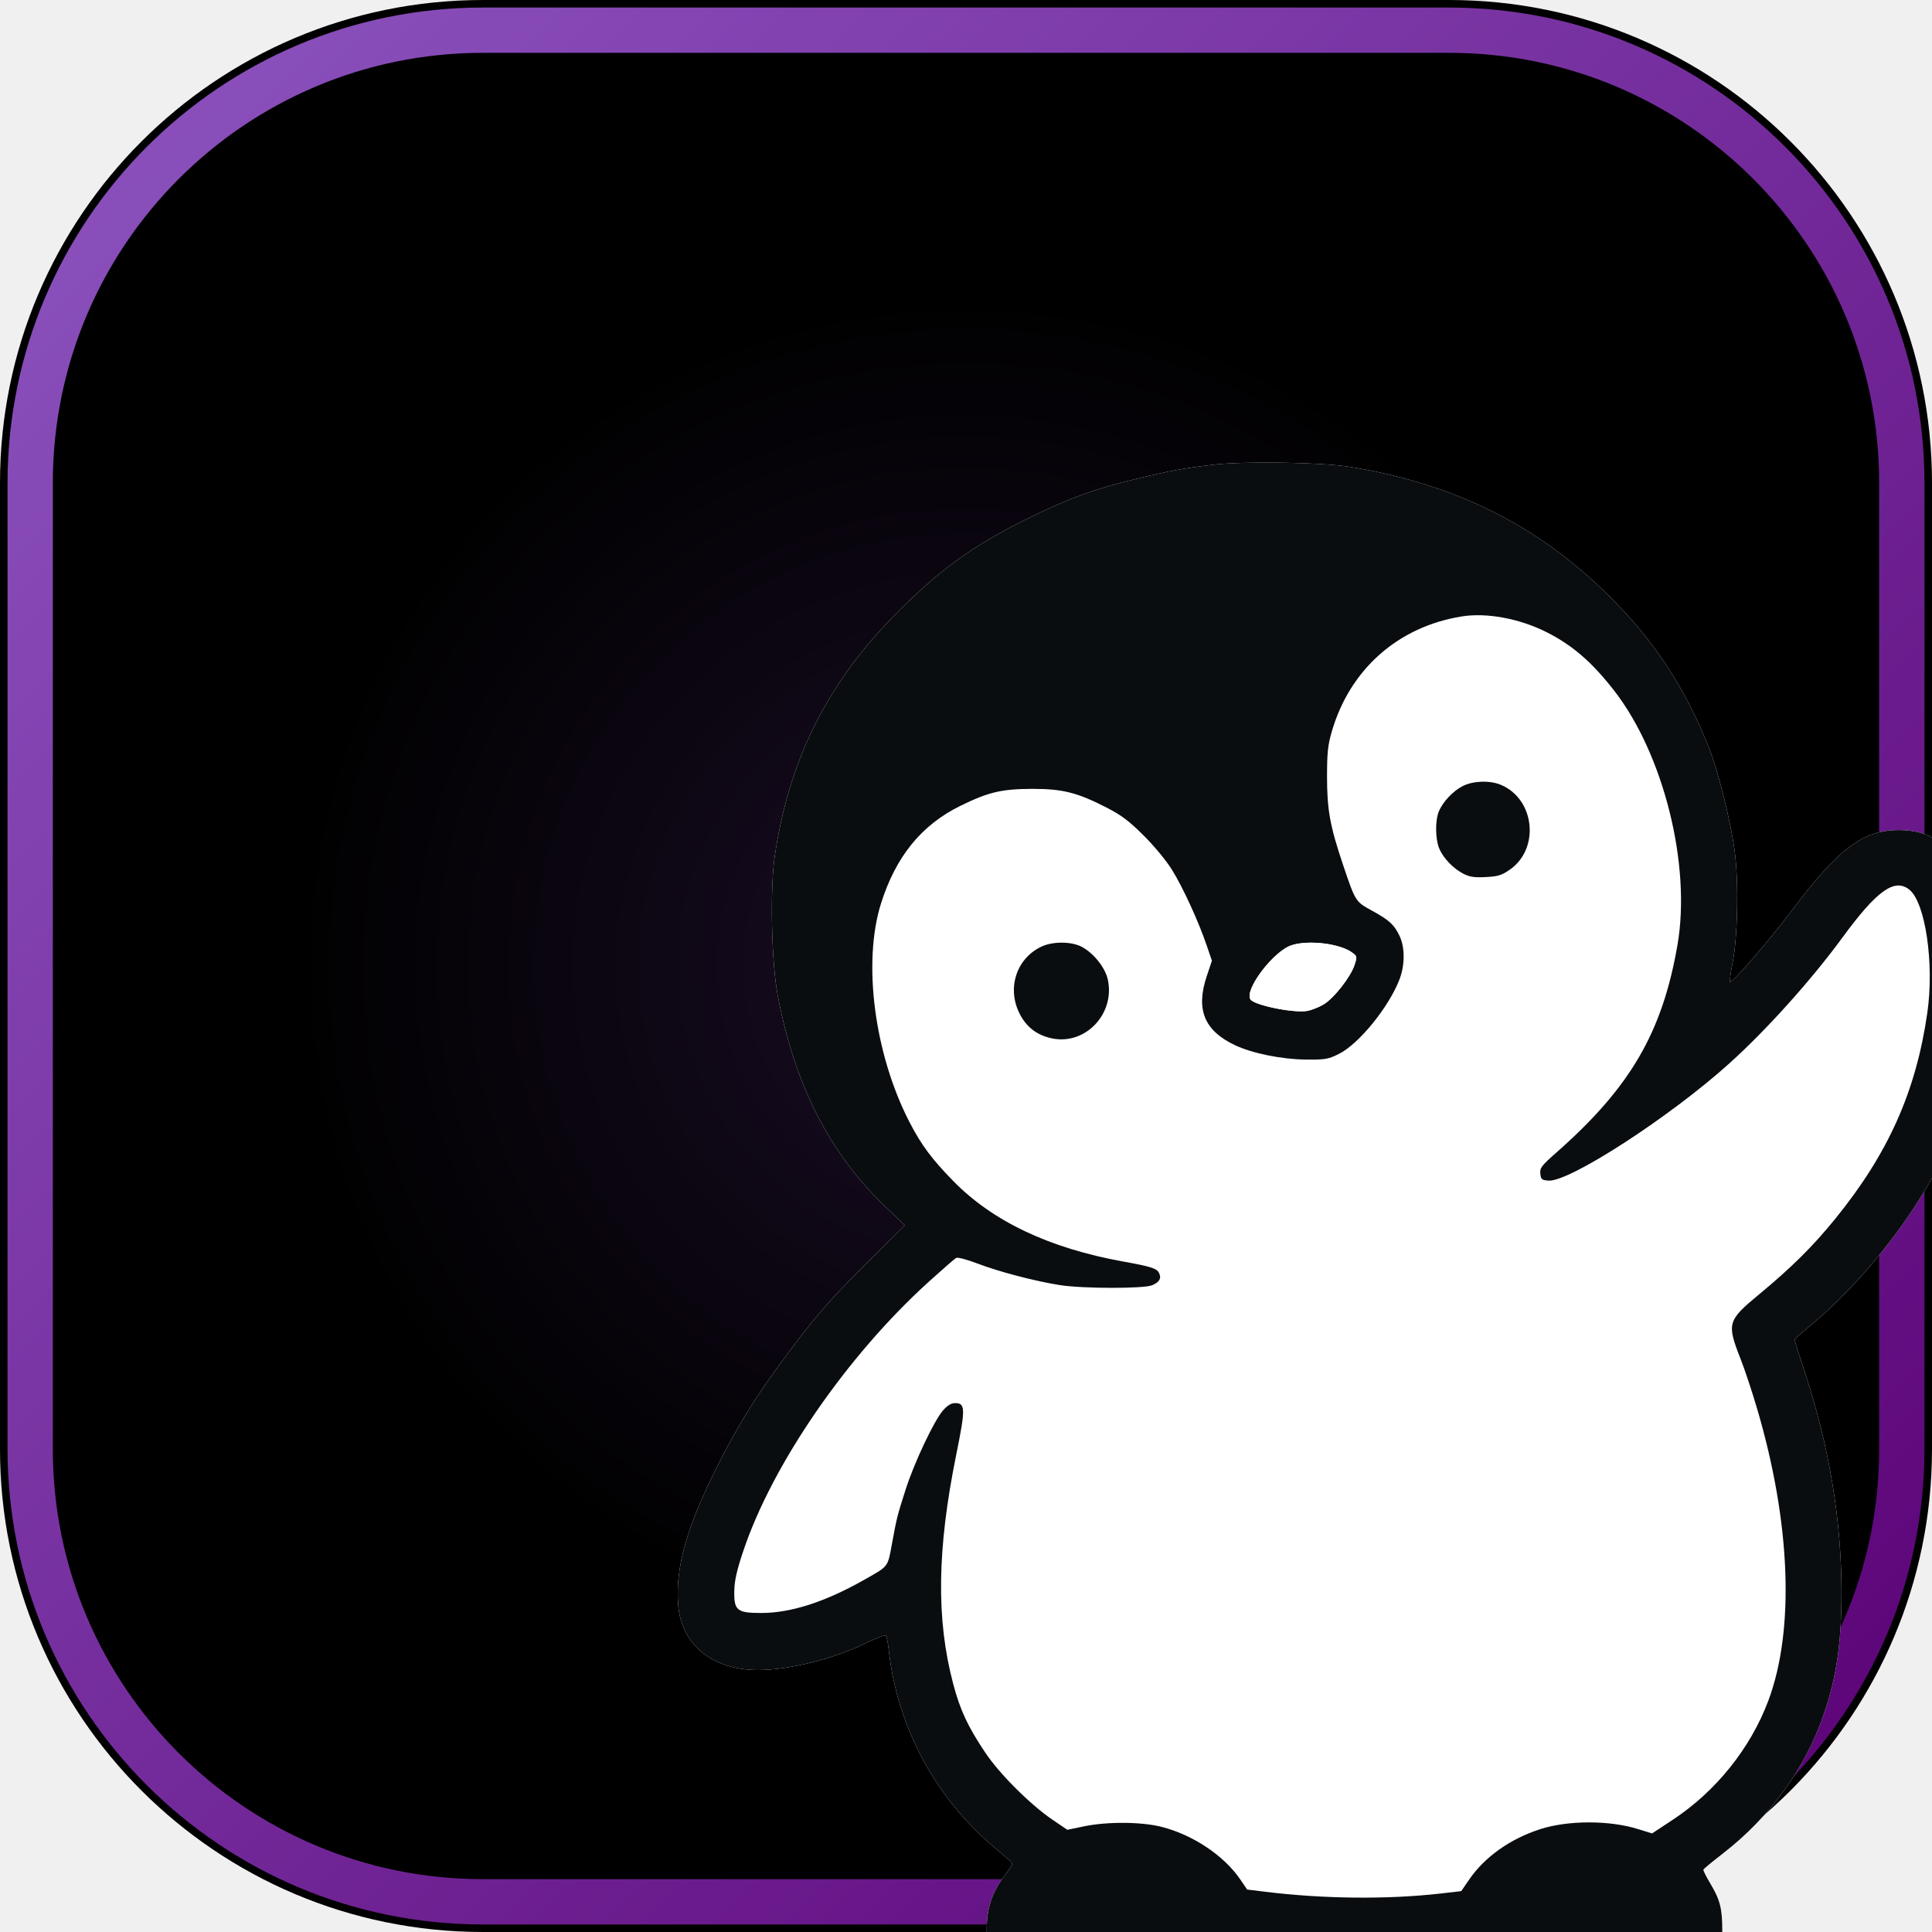
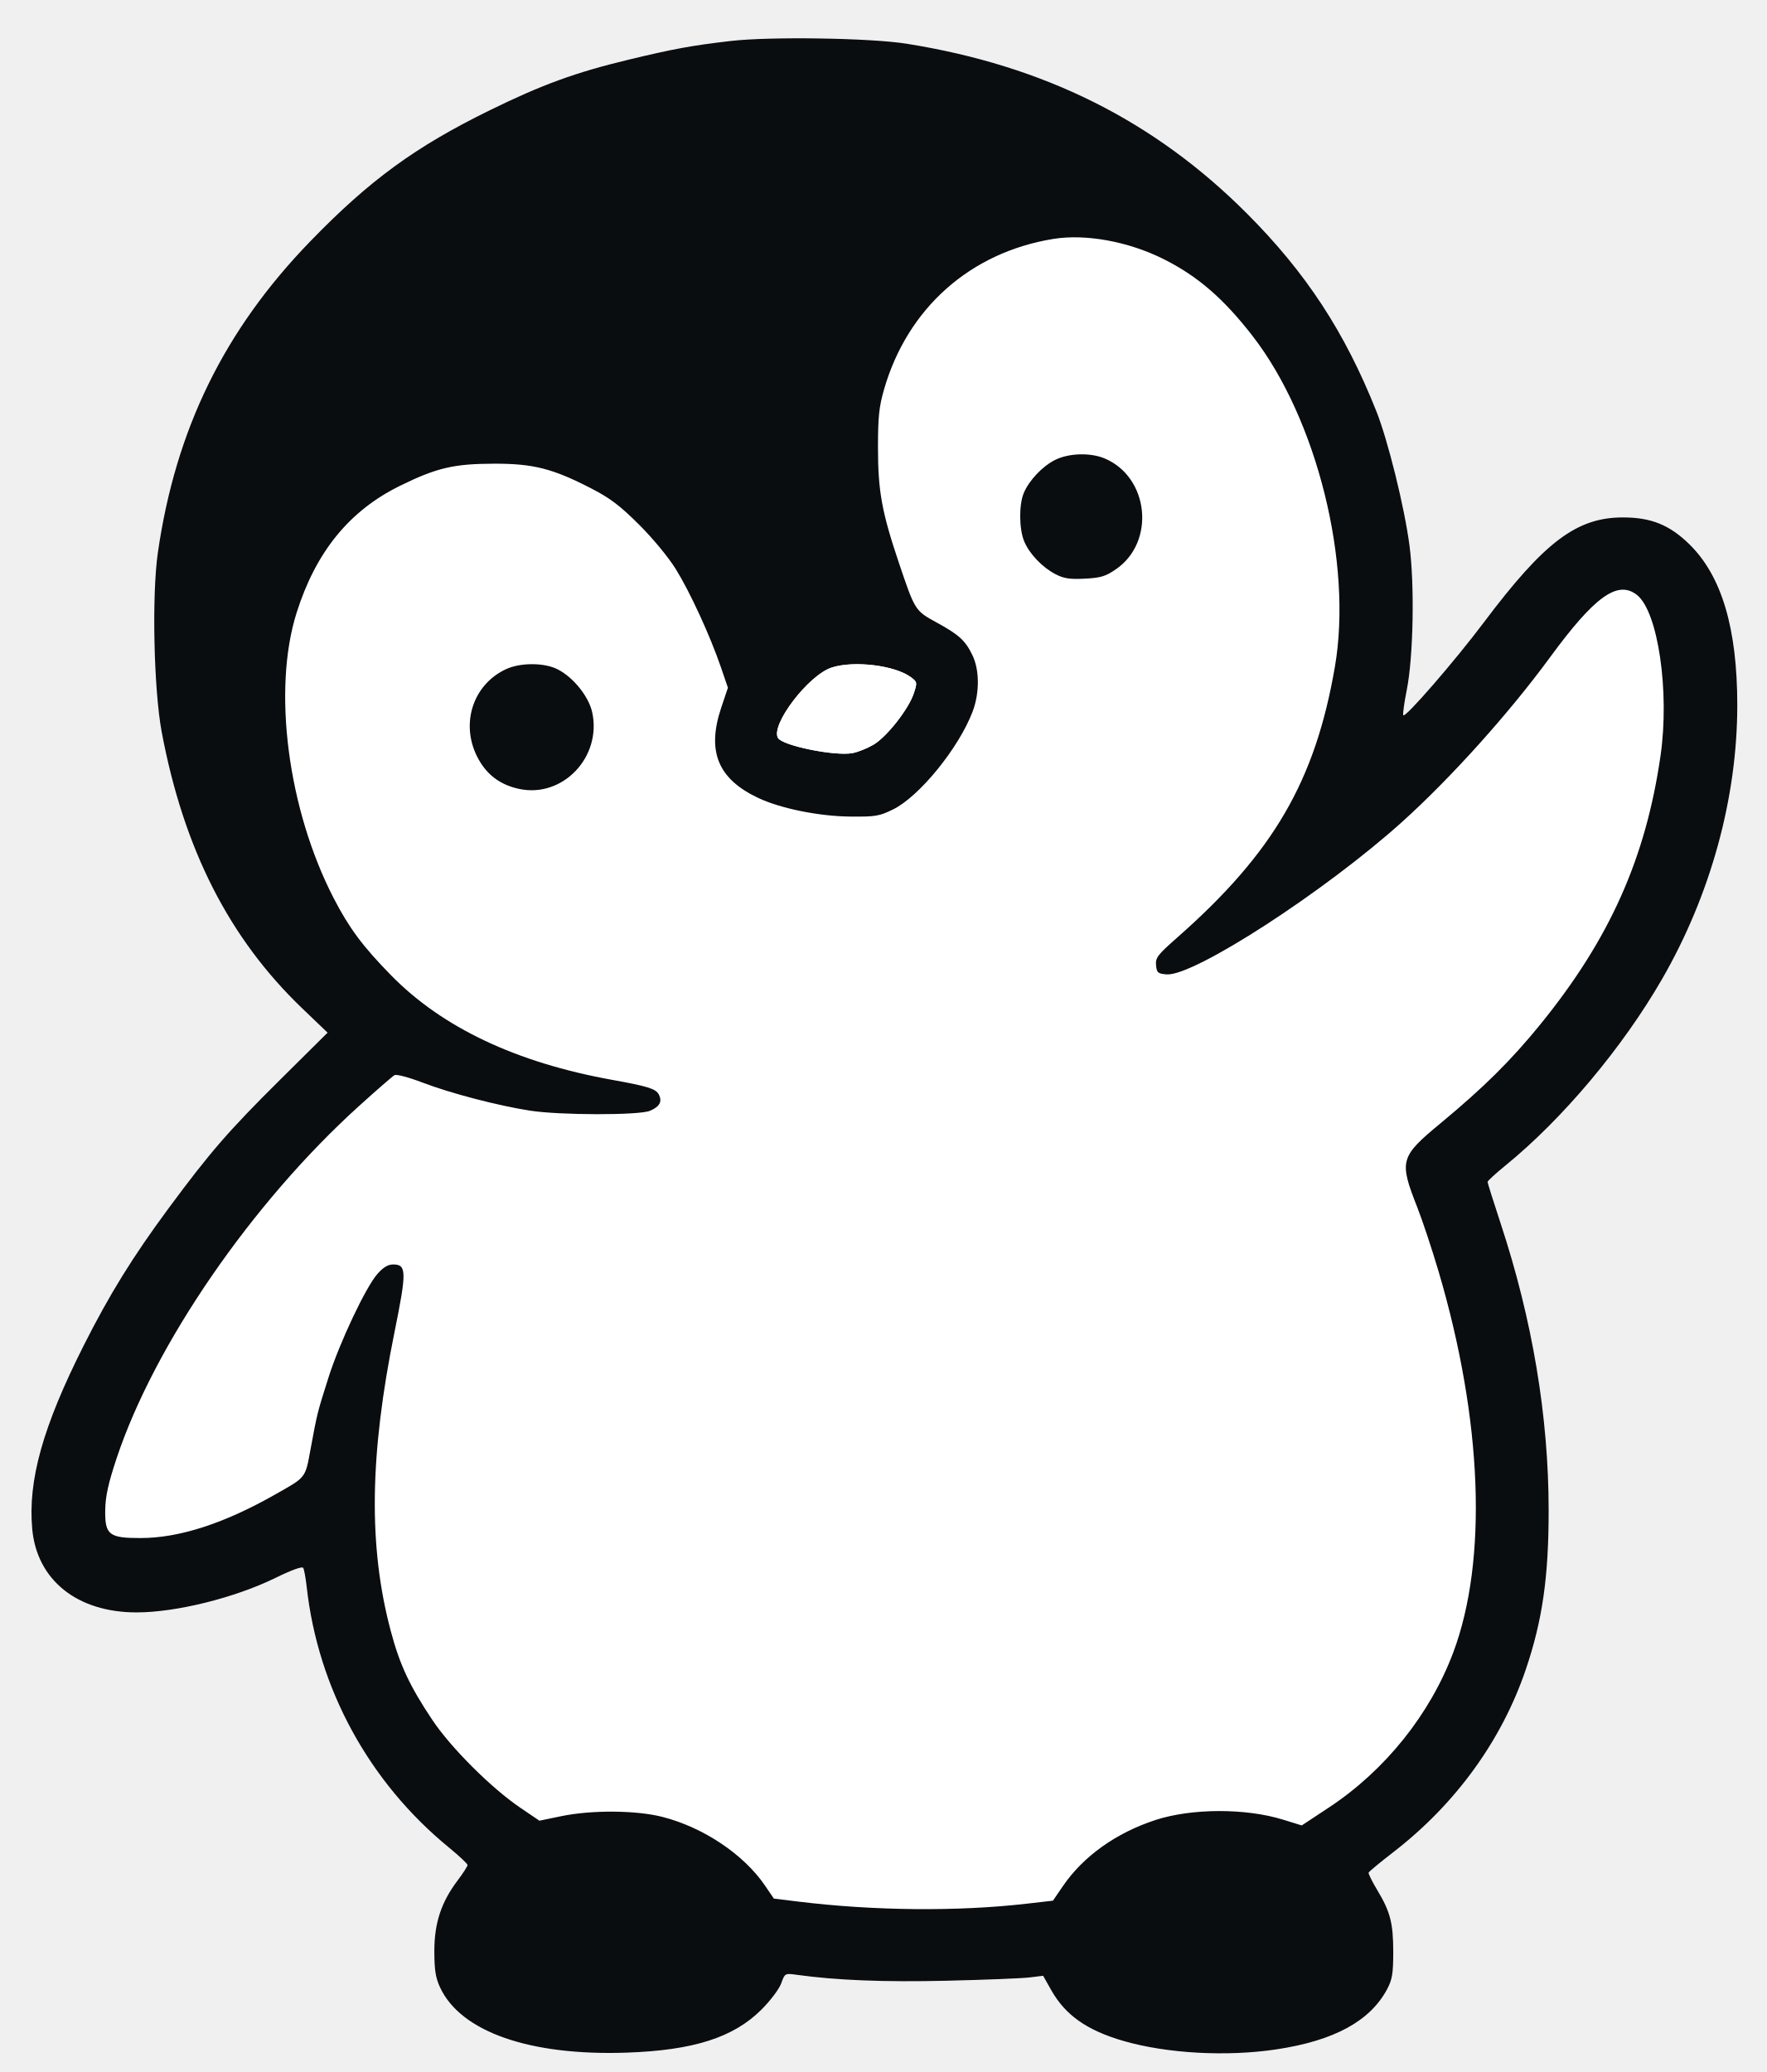
- <svg xmlns="http://www.w3.org/2000/svg" viewBox="0 0 512 512" fill="none">
-   <defs>
-     <radialGradient id="favBgGrad" cx="50%" cy="50%" r="50%">
-       <stop offset="0%" stop-color="#1A0D26" />
-       <stop offset="70%" stop-color="#000000" />
-       <stop offset="100%" stop-color="#000000" />
-     </radialGradient>
-     <linearGradient id="favBorderGrad" x1="0%" y1="0%" x2="100%" y2="100%">
-       <stop offset="0%" stop-color="#AF69EF" />
-       <stop offset="100%" stop-color="#710193" />
-     </linearGradient>
-   </defs>
-   <rect width="512" height="512" rx="128" fill="url(#favBgGrad)" />
-   <rect x="8" y="8" width="496" height="496" rx="120" stroke="url(#favBorderGrad)" stroke-width="12" opacity="0.8" />
-   <g transform="translate(76, 50) scale(0.54)">
-     <path d="M 455 135.432 C 440.271 137.153, 433.702 138.358, 416.500 142.493 C 396.721 147.247, 384.030 151.872, 364.500 161.442 C 336.368 175.228, 319.102 187.828, 296.800 210.846 C 264.410 244.277, 246.139 281.585, 239.425 328 C 237.103 344.054, 237.873 379.642, 240.888 395.650 C 249.180 439.672, 266.260 473.238, 293.793 499.623 L 303.313 508.745 285.288 526.623 C 265.980 545.772, 259.029 553.791, 243.356 575 C 229.949 593.141, 221.176 607.331, 211.515 626.500 C 196.147 656.991, 190.472 677.199, 192.125 695.546 C 193.863 714.838, 209.096 727.016, 231.460 726.992 C 246.363 726.976, 268.491 721.470, 283.732 713.985 C 289.704 711.053, 293.746 709.588, 294.134 710.217 C 294.483 710.782, 295.075 714.002, 295.449 717.372 C 299.695 755.651, 318.940 790.907, 349.026 815.521 C 352.862 818.659, 356 821.617, 356 822.093 C 356 822.570, 354.312 825.192, 352.250 827.920 C 346.095 836.062, 343.499 843.952, 343.505 854.500 C 343.509 861.548, 343.969 864.496, 345.628 868.089 C 353.372 884.872, 379.434 893.990, 416 892.711 C 441.042 891.835, 456.081 887.035, 466.596 876.564 C 470.013 873.161, 473.304 868.801, 474.084 866.643 C 475.476 862.794, 475.477 862.794, 479.988 863.421 C 494.908 865.495, 512.856 866.201, 536.500 865.643 C 550.800 865.306, 564.791 864.748, 567.591 864.403 L 572.683 863.776 575.742 869.198 C 581.064 878.626, 589.223 884.355, 603 888.334 C 619.379 893.064, 641.809 894.294, 660.500 891.486 C 682.233 888.221, 695.800 880.837, 702.196 868.791 C 704.103 865.200, 704.477 862.949, 704.487 855 C 704.502 844.007, 703.405 839.715, 698.496 831.563 C 696.543 828.320, 695.070 825.337, 695.222 824.934 C 695.375 824.532, 699.550 821.075, 704.500 817.253 C 727.949 799.146, 745.304 775.222, 754.377 748.500 C 760.653 730.016, 763.005 713.641, 762.990 688.526 C 762.970 653.206, 756.889 616.872, 744.922 580.568 C 742.215 572.355, 740 565.318, 740 564.930 C 740 564.543, 743.037 561.754, 746.750 558.733 C 768.250 541.238, 790.866 514.306, 805.727 488.500 C 823.999 456.773, 834 420.330, 834 385.480 C 834 356.482, 828.136 336.796, 815.945 324.867 C 808.517 317.599, 801.565 314.788, 791 314.780 C 773.545 314.768, 761.395 323.933, 738.557 354.339 C 727.614 368.908, 708.723 390.669, 708.250 389.251 C 708.052 388.657, 708.641 384.420, 709.559 379.836 C 712.067 367.311, 712.575 340.325, 710.588 325.223 C 708.695 310.843, 702.499 285.784, 698.110 274.759 C 686.254 244.981, 671.699 222.735, 649.500 200.468 C 614.577 165.437, 573.043 144.698, 521.297 136.456 C 507.647 134.281, 469.845 133.698, 455 135.432 Z" fill="#FFFFFF" />
-     <path d="M 455 135.432 C 440.271 137.153, 433.702 138.358, 416.500 142.493 C 396.721 147.247, 384.030 151.872, 364.500 161.442 C 336.368 175.228, 319.102 187.828, 296.800 210.846 C 264.410 244.277, 246.139 281.585, 239.425 328 C 237.103 344.054, 237.873 379.642, 240.888 395.650 C 249.180 439.672, 266.260 473.238, 293.793 499.623 L 303.313 508.745 285.288 526.623 C 265.980 545.772, 259.029 553.791, 243.356 575 C 229.949 593.141, 221.176 607.331, 211.515 626.500 C 196.147 656.991, 190.472 677.199, 192.125 695.546 C 193.863 714.838, 209.096 727.016, 231.460 726.992 C 246.363 726.976, 268.491 721.470, 283.732 713.985 C 289.704 711.053, 293.746 709.588, 294.134 710.217 C 294.483 710.782, 295.075 714.002, 295.449 717.372 C 299.695 755.651, 318.940 790.907, 349.026 815.521 C 352.862 818.659, 356 821.617, 356 822.093 C 356 822.570, 354.312 825.192, 352.250 827.920 C 346.095 836.062, 343.499 843.952, 343.505 854.500 C 343.509 861.548, 343.969 864.496, 345.628 868.089 C 353.372 884.872, 379.434 893.990, 416 892.711 C 441.042 891.835, 456.081 887.035, 466.596 876.564 C 470.013 873.161, 473.304 868.801, 474.084 866.643 C 475.476 862.794, 475.477 862.794, 479.988 863.421 C 494.908 865.495, 512.856 866.201, 536.500 865.643 C 550.800 865.306, 564.791 864.748, 567.591 864.403 L 572.683 863.776 575.742 869.198 C 581.064 878.626, 589.223 884.355, 603 888.334 C 619.379 893.064, 641.809 894.294, 660.500 891.486 C 682.233 888.221, 695.800 880.837, 702.196 868.791 C 704.103 865.200, 704.477 862.949, 704.487 855 C 704.502 844.007, 703.405 839.715, 698.496 831.563 C 696.543 828.320, 695.070 825.337, 695.222 824.934 C 695.375 824.532, 699.550 821.075, 704.500 817.253 C 727.949 799.146, 745.304 775.222, 754.377 748.500 C 760.653 730.016, 763.005 713.641, 762.990 688.526 C 762.970 653.206, 756.889 616.872, 744.922 580.568 C 742.215 572.355, 740 565.318, 740 564.930 C 740 564.543, 743.037 561.754, 746.750 558.733 C 768.250 541.238, 790.866 514.306, 805.727 488.500 C 823.999 456.773, 834 420.330, 834 385.480 C 834 356.482, 828.136 336.796, 815.945 324.867 C 808.517 317.599, 801.565 314.788, 791 314.780 C 773.545 314.768, 761.395 323.933, 738.557 354.339 C 727.614 368.908, 708.723 390.669, 708.250 389.251 C 708.052 388.657, 708.641 384.420, 709.559 379.836 C 712.067 367.311, 712.575 340.325, 710.588 325.223 C 708.695 310.843, 702.499 285.784, 698.110 274.759 C 686.254 244.981, 671.699 222.735, 649.500 200.468 C 614.577 165.437, 573.043 144.698, 521.297 136.456 C 507.647 134.281, 469.845 133.698, 455 135.432 M 576.500 209.947 C 545.245 215.021, 521.613 236.029, 512.806 266.568 C 510.911 273.140, 510.519 276.901, 510.515 288.500 C 510.510 304.791, 511.963 312.809, 518.360 331.793 C 524.443 349.845, 524.474 349.894, 532.486 354.274 C 541.021 358.939, 543.380 361.088, 546.072 366.649 C 548.767 372.215, 548.793 380.890, 546.137 387.881 C 540.923 401.604, 526.096 419.841, 516.203 424.699 C 510.994 427.257, 509.590 427.491, 500 427.396 C 488.307 427.281, 473.916 424.370, 465.500 420.417 C 450.252 413.255, 445.978 402.855, 451.510 386.374 L 454.021 378.896 451.390 371.198 C 447.375 359.446, 439.804 342.964, 434.440 334.295 C 431.651 329.788, 425.795 322.695, 420.558 317.480 C 413.368 310.320, 409.644 307.504, 402.500 303.824 C 388.052 296.382, 380.735 294.524, 366 294.554 C 350.812 294.585, 344.315 296.116, 330.500 302.921 C 311.474 312.292, 298.874 327.796, 291.639 350.737 C 282.499 379.716, 288.356 424.702, 305.621 458.130 C 311.429 469.376, 316.560 476.268, 327.223 487.148 C 346.534 506.854, 374.381 520.019, 410.500 526.518 C 423.794 528.910, 426.857 529.864, 427.979 531.962 C 429.410 534.635, 428.362 536.603, 424.678 538.158 C 420.575 539.890, 390.762 539.850, 379.500 538.098 C 367.428 536.219, 349.620 531.572, 339.162 527.571 C 333.848 525.538, 329.251 524.322, 328.492 524.749 C 327.760 525.162, 321.765 530.378, 315.171 536.341 C 274.868 572.785, 238.127 626.180, 223.889 669 C 220.774 678.370, 219.704 683.212, 219.616 688.337 C 219.456 697.768, 220.988 699.001, 232.861 698.997 C 247.301 698.993, 264.049 693.624, 283 682.923 C 295.546 675.838, 294.829 676.756, 297.008 664.989 C 299.442 651.847, 299.459 651.781, 303.677 638.500 C 307.841 625.389, 317.670 604.584, 322.065 599.579 C 324.259 597.080, 326.049 596, 327.997 596 C 333.081 596, 333.137 598.664, 328.528 621.384 C 319.102 667.855, 318.657 702.166, 327.070 733.860 C 330.487 746.733, 334.205 754.690, 342.815 767.561 C 349.762 777.947, 364.984 793.136, 375.782 800.459 L 383.064 805.397 391.282 803.694 C 402.735 801.320, 419.495 801.441, 429.377 803.968 C 444.766 807.904, 459.953 818.062, 467.934 829.758 L 471.319 834.719 480.416 835.837 C 508.894 839.336, 540.485 839.633, 566.440 836.644 L 576.380 835.500 580.142 830 C 587.817 818.780, 600.186 809.956, 615 805.130 C 628.621 800.694, 648.913 800.640, 663.011 805.003 L 670.041 807.179 680.270 800.424 C 701.408 786.466, 718.351 765.337, 727.079 742.051 C 740.106 707.292, 738.073 654.574, 721.547 598.630 C 719.088 590.309, 715.485 579.452, 713.538 574.505 C 706.619 556.921, 707.011 555.503, 722.311 542.831 C 738.589 529.350, 748.866 519.160, 759.962 505.499 C 785.944 473.510, 799.546 443.072, 805.107 404.473 C 808.585 380.329, 804.165 350.208, 796.226 343.963 C 788.984 338.267, 780.315 344.494, 763.464 367.500 C 748.139 388.423, 726.292 412.743, 708 429.242 C 678.830 455.552, 629.289 487.650, 619.153 486.805 C 615.869 486.531, 615.469 486.184, 615.195 483.367 C 614.922 480.555, 615.740 479.487, 623.195 472.914 C 659.398 441.003, 675.106 414.017, 682.520 371 C 689.248 331.958, 675.725 277.669, 651.487 246.423 C 640.583 232.365, 630.810 223.926, 618.039 217.536 C 604.766 210.896, 588.716 207.963, 576.500 209.947 M 577.271 293.095 C 572.451 295.481, 567.392 300.818, 565.375 305.645 C 563.542 310.032, 563.631 319.179, 565.551 323.782 C 567.522 328.507, 572.394 333.606, 577.409 336.189 C 580.523 337.794, 582.758 338.128, 588.409 337.835 C 594.427 337.523, 596.204 336.981, 600.150 334.254 C 615.087 323.933, 612.532 299.537, 595.782 292.551 C 590.464 290.333, 582.371 290.570, 577.271 293.095 M 370.500 371.900 C 358.230 377.593, 353.355 392.030, 359.478 404.544 C 362.822 411.380, 368.090 415.462, 375.573 417.015 C 391.888 420.402, 406.547 404.974, 402.950 388.201 C 401.668 382.227, 395.863 374.991, 389.918 371.958 C 384.921 369.409, 375.927 369.382, 370.500 371.900 M 493.137 371.279 C 484.338 374.092, 469.918 393.014, 472.899 397.837 C 474.693 400.739, 494.292 404.716, 500.876 403.513 C 502.869 403.149, 506.411 401.741, 508.747 400.385 C 513.764 397.472, 522.029 386.971, 523.997 381.010 C 525.334 376.957, 525.296 376.732, 522.976 374.982 C 517.026 370.494, 501.587 368.578, 493.137 371.279" fill="#0A0D10" fill-rule="evenodd" />
-     <path d="M 493.137 371.279 C 484.338 374.092, 469.918 393.014, 472.899 397.837 C 474.693 400.739, 494.292 404.716, 500.876 403.513 C 502.869 403.149, 506.411 401.741, 508.747 400.385 C 513.764 397.472, 522.029 386.971, 523.997 381.010 C 525.334 376.957, 525.296 376.732, 522.976 374.982 C 517.026 370.494, 501.587 368.578, 493.137 371.279 Z" fill="#FFFFFF" />
-   </g>
+ <svg xmlns="http://www.w3.org/2000/svg" viewBox="180 120 665 780" fill="none">
+   <path d="M 455 135.432 C 440.271 137.153, 433.702 138.358, 416.500 142.493 C 396.721 147.247, 384.030 151.872, 364.500 161.442 C 336.368 175.228, 319.102 187.828, 296.800 210.846 C 264.410 244.277, 246.139 281.585, 239.425 328 C 237.103 344.054, 237.873 379.642, 240.888 395.650 C 249.180 439.672, 266.260 473.238, 293.793 499.623 L 303.313 508.745 285.288 526.623 C 265.980 545.772, 259.029 553.791, 243.356 575 C 229.949 593.141, 221.176 607.331, 211.515 626.500 C 196.147 656.991, 190.472 677.199, 192.125 695.546 C 193.863 714.838, 209.096 727.016, 231.460 726.992 C 246.363 726.976, 268.491 721.470, 283.732 713.985 C 289.704 711.053, 293.746 709.588, 294.134 710.217 C 294.483 710.782, 295.075 714.002, 295.449 717.372 C 299.695 755.651, 318.940 790.907, 349.026 815.521 C 352.862 818.659, 356 821.617, 356 822.093 C 356 822.570, 354.312 825.192, 352.250 827.920 C 346.095 836.062, 343.499 843.952, 343.505 854.500 C 343.509 861.548, 343.969 864.496, 345.628 868.089 C 353.372 884.872, 379.434 893.990, 416 892.711 C 441.042 891.835, 456.081 887.035, 466.596 876.564 C 470.013 873.161, 473.304 868.801, 474.084 866.643 C 475.476 862.794, 475.477 862.794, 479.988 863.421 C 494.908 865.495, 512.856 866.201, 536.500 865.643 C 550.800 865.306, 564.791 864.748, 567.591 864.403 L 572.683 863.776 575.742 869.198 C 581.064 878.626, 589.223 884.355, 603 888.334 C 619.379 893.064, 641.809 894.294, 660.500 891.486 C 682.233 888.221, 695.800 880.837, 702.196 868.791 C 704.103 865.200, 704.477 862.949, 704.487 855 C 704.502 844.007, 703.405 839.715, 698.496 831.563 C 696.543 828.320, 695.070 825.337, 695.222 824.934 C 695.375 824.532, 699.550 821.075, 704.500 817.253 C 727.949 799.146, 745.304 775.222, 754.377 748.500 C 760.653 730.016, 763.005 713.641, 762.990 688.526 C 762.970 653.206, 756.889 616.872, 744.922 580.568 C 742.215 572.355, 740 565.318, 740 564.930 C 740 564.543, 743.037 561.754, 746.750 558.733 C 768.250 541.238, 790.866 514.306, 805.727 488.500 C 823.999 456.773, 834 420.330, 834 385.480 C 834 356.482, 828.136 336.796, 815.945 324.867 C 808.517 317.599, 801.565 314.788, 791 314.780 C 773.545 314.768, 761.395 323.933, 738.557 354.339 C 727.614 368.908, 708.723 390.669, 708.250 389.251 C 708.052 388.657, 708.641 384.420, 709.559 379.836 C 712.067 367.311, 712.575 340.325, 710.588 325.223 C 708.695 310.843, 702.499 285.784, 698.110 274.759 C 686.254 244.981, 671.699 222.735, 649.500 200.468 C 614.577 165.437, 573.043 144.698, 521.297 136.456 C 507.647 134.281, 469.845 133.698, 455 135.432 Z" fill="#FFFFFF" />
+   <path d="M 455 135.432 C 440.271 137.153, 433.702 138.358, 416.500 142.493 C 396.721 147.247, 384.030 151.872, 364.500 161.442 C 336.368 175.228, 319.102 187.828, 296.800 210.846 C 264.410 244.277, 246.139 281.585, 239.425 328 C 237.103 344.054, 237.873 379.642, 240.888 395.650 C 249.180 439.672, 266.260 473.238, 293.793 499.623 L 303.313 508.745 285.288 526.623 C 265.980 545.772, 259.029 553.791, 243.356 575 C 229.949 593.141, 221.176 607.331, 211.515 626.500 C 196.147 656.991, 190.472 677.199, 192.125 695.546 C 193.863 714.838, 209.096 727.016, 231.460 726.992 C 246.363 726.976, 268.491 721.470, 283.732 713.985 C 289.704 711.053, 293.746 709.588, 294.134 710.217 C 294.483 710.782, 295.075 714.002, 295.449 717.372 C 299.695 755.651, 318.940 790.907, 349.026 815.521 C 352.862 818.659, 356 821.617, 356 822.093 C 356 822.570, 354.312 825.192, 352.250 827.920 C 346.095 836.062, 343.499 843.952, 343.505 854.500 C 343.509 861.548, 343.969 864.496, 345.628 868.089 C 353.372 884.872, 379.434 893.990, 416 892.711 C 441.042 891.835, 456.081 887.035, 466.596 876.564 C 470.013 873.161, 473.304 868.801, 474.084 866.643 C 475.476 862.794, 475.477 862.794, 479.988 863.421 C 494.908 865.495, 512.856 866.201, 536.500 865.643 C 550.800 865.306, 564.791 864.748, 567.591 864.403 L 572.683 863.776 575.742 869.198 C 581.064 878.626, 589.223 884.355, 603 888.334 C 619.379 893.064, 641.809 894.294, 660.500 891.486 C 682.233 888.221, 695.800 880.837, 702.196 868.791 C 704.103 865.200, 704.477 862.949, 704.487 855 C 704.502 844.007, 703.405 839.715, 698.496 831.563 C 696.543 828.320, 695.070 825.337, 695.222 824.934 C 695.375 824.532, 699.550 821.075, 704.500 817.253 C 727.949 799.146, 745.304 775.222, 754.377 748.500 C 760.653 730.016, 763.005 713.641, 762.990 688.526 C 762.970 653.206, 756.889 616.872, 744.922 580.568 C 742.215 572.355, 740 565.318, 740 564.930 C 740 564.543, 743.037 561.754, 746.750 558.733 C 768.250 541.238, 790.866 514.306, 805.727 488.500 C 823.999 456.773, 834 420.330, 834 385.480 C 834 356.482, 828.136 336.796, 815.945 324.867 C 808.517 317.599, 801.565 314.788, 791 314.780 C 773.545 314.768, 761.395 323.933, 738.557 354.339 C 727.614 368.908, 708.723 390.669, 708.250 389.251 C 708.052 388.657, 708.641 384.420, 709.559 379.836 C 712.067 367.311, 712.575 340.325, 710.588 325.223 C 708.695 310.843, 702.499 285.784, 698.110 274.759 C 686.254 244.981, 671.699 222.735, 649.500 200.468 C 614.577 165.437, 573.043 144.698, 521.297 136.456 C 507.647 134.281, 469.845 133.698, 455 135.432 M 576.500 209.947 C 545.245 215.021, 521.613 236.029, 512.806 266.568 C 510.911 273.140, 510.519 276.901, 510.515 288.500 C 510.510 304.791, 511.963 312.809, 518.360 331.793 C 524.443 349.845, 524.474 349.894, 532.486 354.274 C 541.021 358.939, 543.380 361.088, 546.072 366.649 C 548.767 372.215, 548.793 380.890, 546.137 387.881 C 540.923 401.604, 526.096 419.841, 516.203 424.699 C 510.994 427.257, 509.590 427.491, 500 427.396 C 488.307 427.281, 473.916 424.370, 465.500 420.417 C 450.252 413.255, 445.978 402.855, 451.510 386.374 L 454.021 378.896 451.390 371.198 C 447.375 359.446, 439.804 342.964, 434.440 334.295 C 431.651 329.788, 425.795 322.695, 420.558 317.480 C 413.368 310.320, 409.644 307.504, 402.500 303.824 C 388.052 296.382, 380.735 294.524, 366 294.554 C 350.812 294.585, 344.315 296.116, 330.500 302.921 C 311.474 312.292, 298.874 327.796, 291.639 350.737 C 282.499 379.716, 288.356 424.702, 305.621 458.130 C 311.429 469.376, 316.560 476.268, 327.223 487.148 C 346.534 506.854, 374.381 520.019, 410.500 526.518 C 423.794 528.910, 426.857 529.864, 427.979 531.962 C 429.410 534.635, 428.362 536.603, 424.678 538.158 C 420.575 539.890, 390.762 539.850, 379.500 538.098 C 367.428 536.219, 349.620 531.572, 339.162 527.571 C 333.848 525.538, 329.251 524.322, 328.492 524.749 C 327.760 525.162, 321.765 530.378, 315.171 536.341 C 274.868 572.785, 238.127 626.180, 223.889 669 C 220.774 678.370, 219.704 683.212, 219.616 688.337 C 219.456 697.768, 220.988 699.001, 232.861 698.997 C 247.301 698.993, 264.049 693.624, 283 682.923 C 295.546 675.838, 294.829 676.756, 297.008 664.989 C 299.442 651.847, 299.459 651.781, 303.677 638.500 C 307.841 625.389, 317.670 604.584, 322.065 599.579 C 324.259 597.080, 326.049 596, 327.997 596 C 333.081 596, 333.137 598.664, 328.528 621.384 C 319.102 667.855, 318.657 702.166, 327.070 733.860 C 330.487 746.733, 334.205 754.690, 342.815 767.561 C 349.762 777.947, 364.984 793.136, 375.782 800.459 L 383.064 805.397 391.282 803.694 C 402.735 801.320, 419.495 801.441, 429.377 803.968 C 444.766 807.904, 459.953 818.062, 467.934 829.758 L 471.319 834.719 480.416 835.837 C 508.894 839.336, 540.485 839.633, 566.440 836.644 L 576.380 835.500 580.142 830 C 587.817 818.780, 600.186 809.956, 615 805.130 C 628.621 800.694, 648.913 800.640, 663.011 805.003 L 670.041 807.179 680.270 800.424 C 701.408 786.466, 718.351 765.337, 727.079 742.051 C 740.106 707.292, 738.073 654.574, 721.547 598.630 C 719.088 590.309, 715.485 579.452, 713.538 574.505 C 706.619 556.921, 707.011 555.503, 722.311 542.831 C 738.589 529.350, 748.866 519.160, 759.962 505.499 C 785.944 473.510, 799.546 443.072, 805.107 404.473 C 808.585 380.329, 804.165 350.208, 796.226 343.963 C 788.984 338.267, 780.315 344.494, 763.464 367.500 C 748.139 388.423, 726.292 412.743, 708 429.242 C 678.830 455.552, 629.289 487.650, 619.153 486.805 C 615.869 486.531, 615.469 486.184, 615.195 483.367 C 614.922 480.555, 615.740 479.487, 623.195 472.914 C 659.398 441.003, 675.106 414.017, 682.520 371 C 689.248 331.958, 675.725 277.669, 651.487 246.423 C 640.583 232.365, 630.810 223.926, 618.039 217.536 C 604.766 210.896, 588.716 207.963, 576.500 209.947 M 577.271 293.095 C 572.451 295.481, 567.392 300.818, 565.375 305.645 C 563.542 310.032, 563.631 319.179, 565.551 323.782 C 567.522 328.507, 572.394 333.606, 577.409 336.189 C 580.523 337.794, 582.758 338.128, 588.409 337.835 C 594.427 337.523, 596.204 336.981, 600.150 334.254 C 615.087 323.933, 612.532 299.537, 595.782 292.551 C 590.464 290.333, 582.371 290.570, 577.271 293.095 M 370.500 371.900 C 358.230 377.593, 353.355 392.030, 359.478 404.544 C 362.822 411.380, 368.090 415.462, 375.573 417.015 C 391.888 420.402, 406.547 404.974, 402.950 388.201 C 401.668 382.227, 395.863 374.991, 389.918 371.958 C 384.921 369.409, 375.927 369.382, 370.500 371.900 M 493.137 371.279 C 484.338 374.092, 469.918 393.014, 472.899 397.837 C 474.693 400.739, 494.292 404.716, 500.876 403.513 C 502.869 403.149, 506.411 401.741, 508.747 400.385 C 513.764 397.472, 522.029 386.971, 523.997 381.010 C 525.334 376.957, 525.296 376.732, 522.976 374.982 C 517.026 370.494, 501.587 368.578, 493.137 371.279" fill="#0A0D10" fill-rule="evenodd" />
+   <path d="M 493.137 371.279 C 484.338 374.092, 469.918 393.014, 472.899 397.837 C 474.693 400.739, 494.292 404.716, 500.876 403.513 C 502.869 403.149, 506.411 401.741, 508.747 400.385 C 513.764 397.472, 522.029 386.971, 523.997 381.010 C 525.334 376.957, 525.296 376.732, 522.976 374.982 C 517.026 370.494, 501.587 368.578, 493.137 371.279 Z" fill="#FFFFFF" />
</svg>
